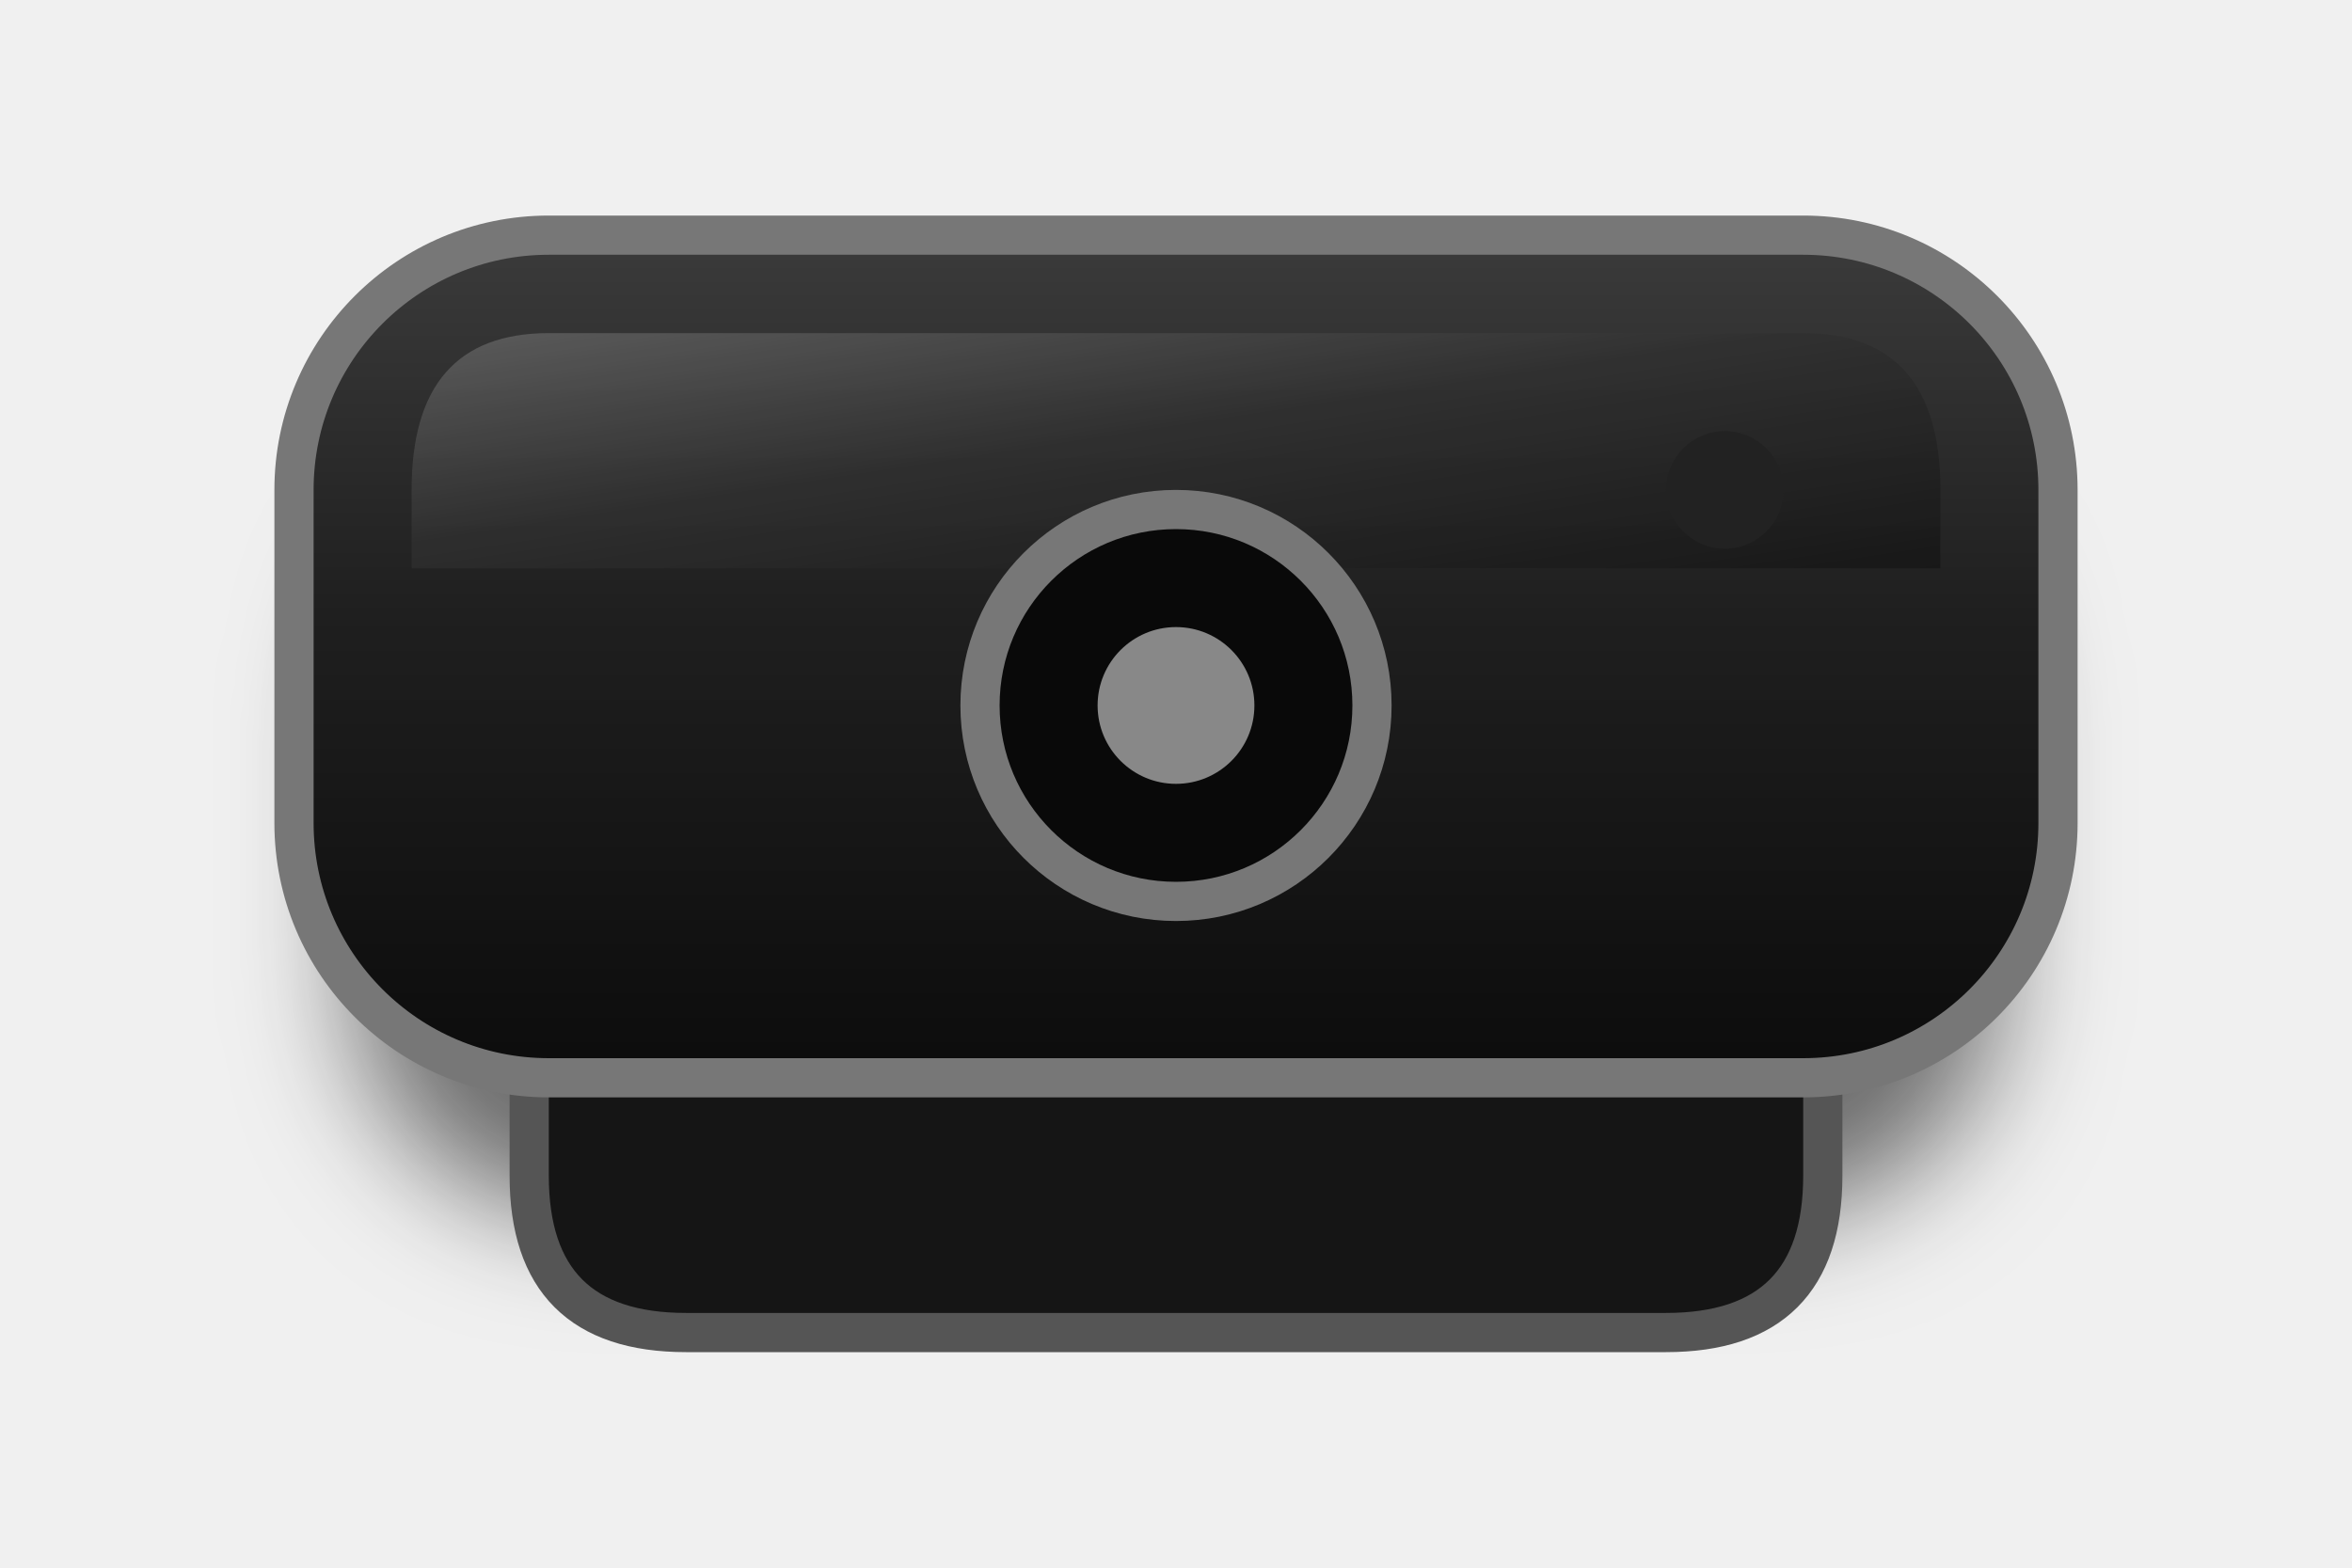
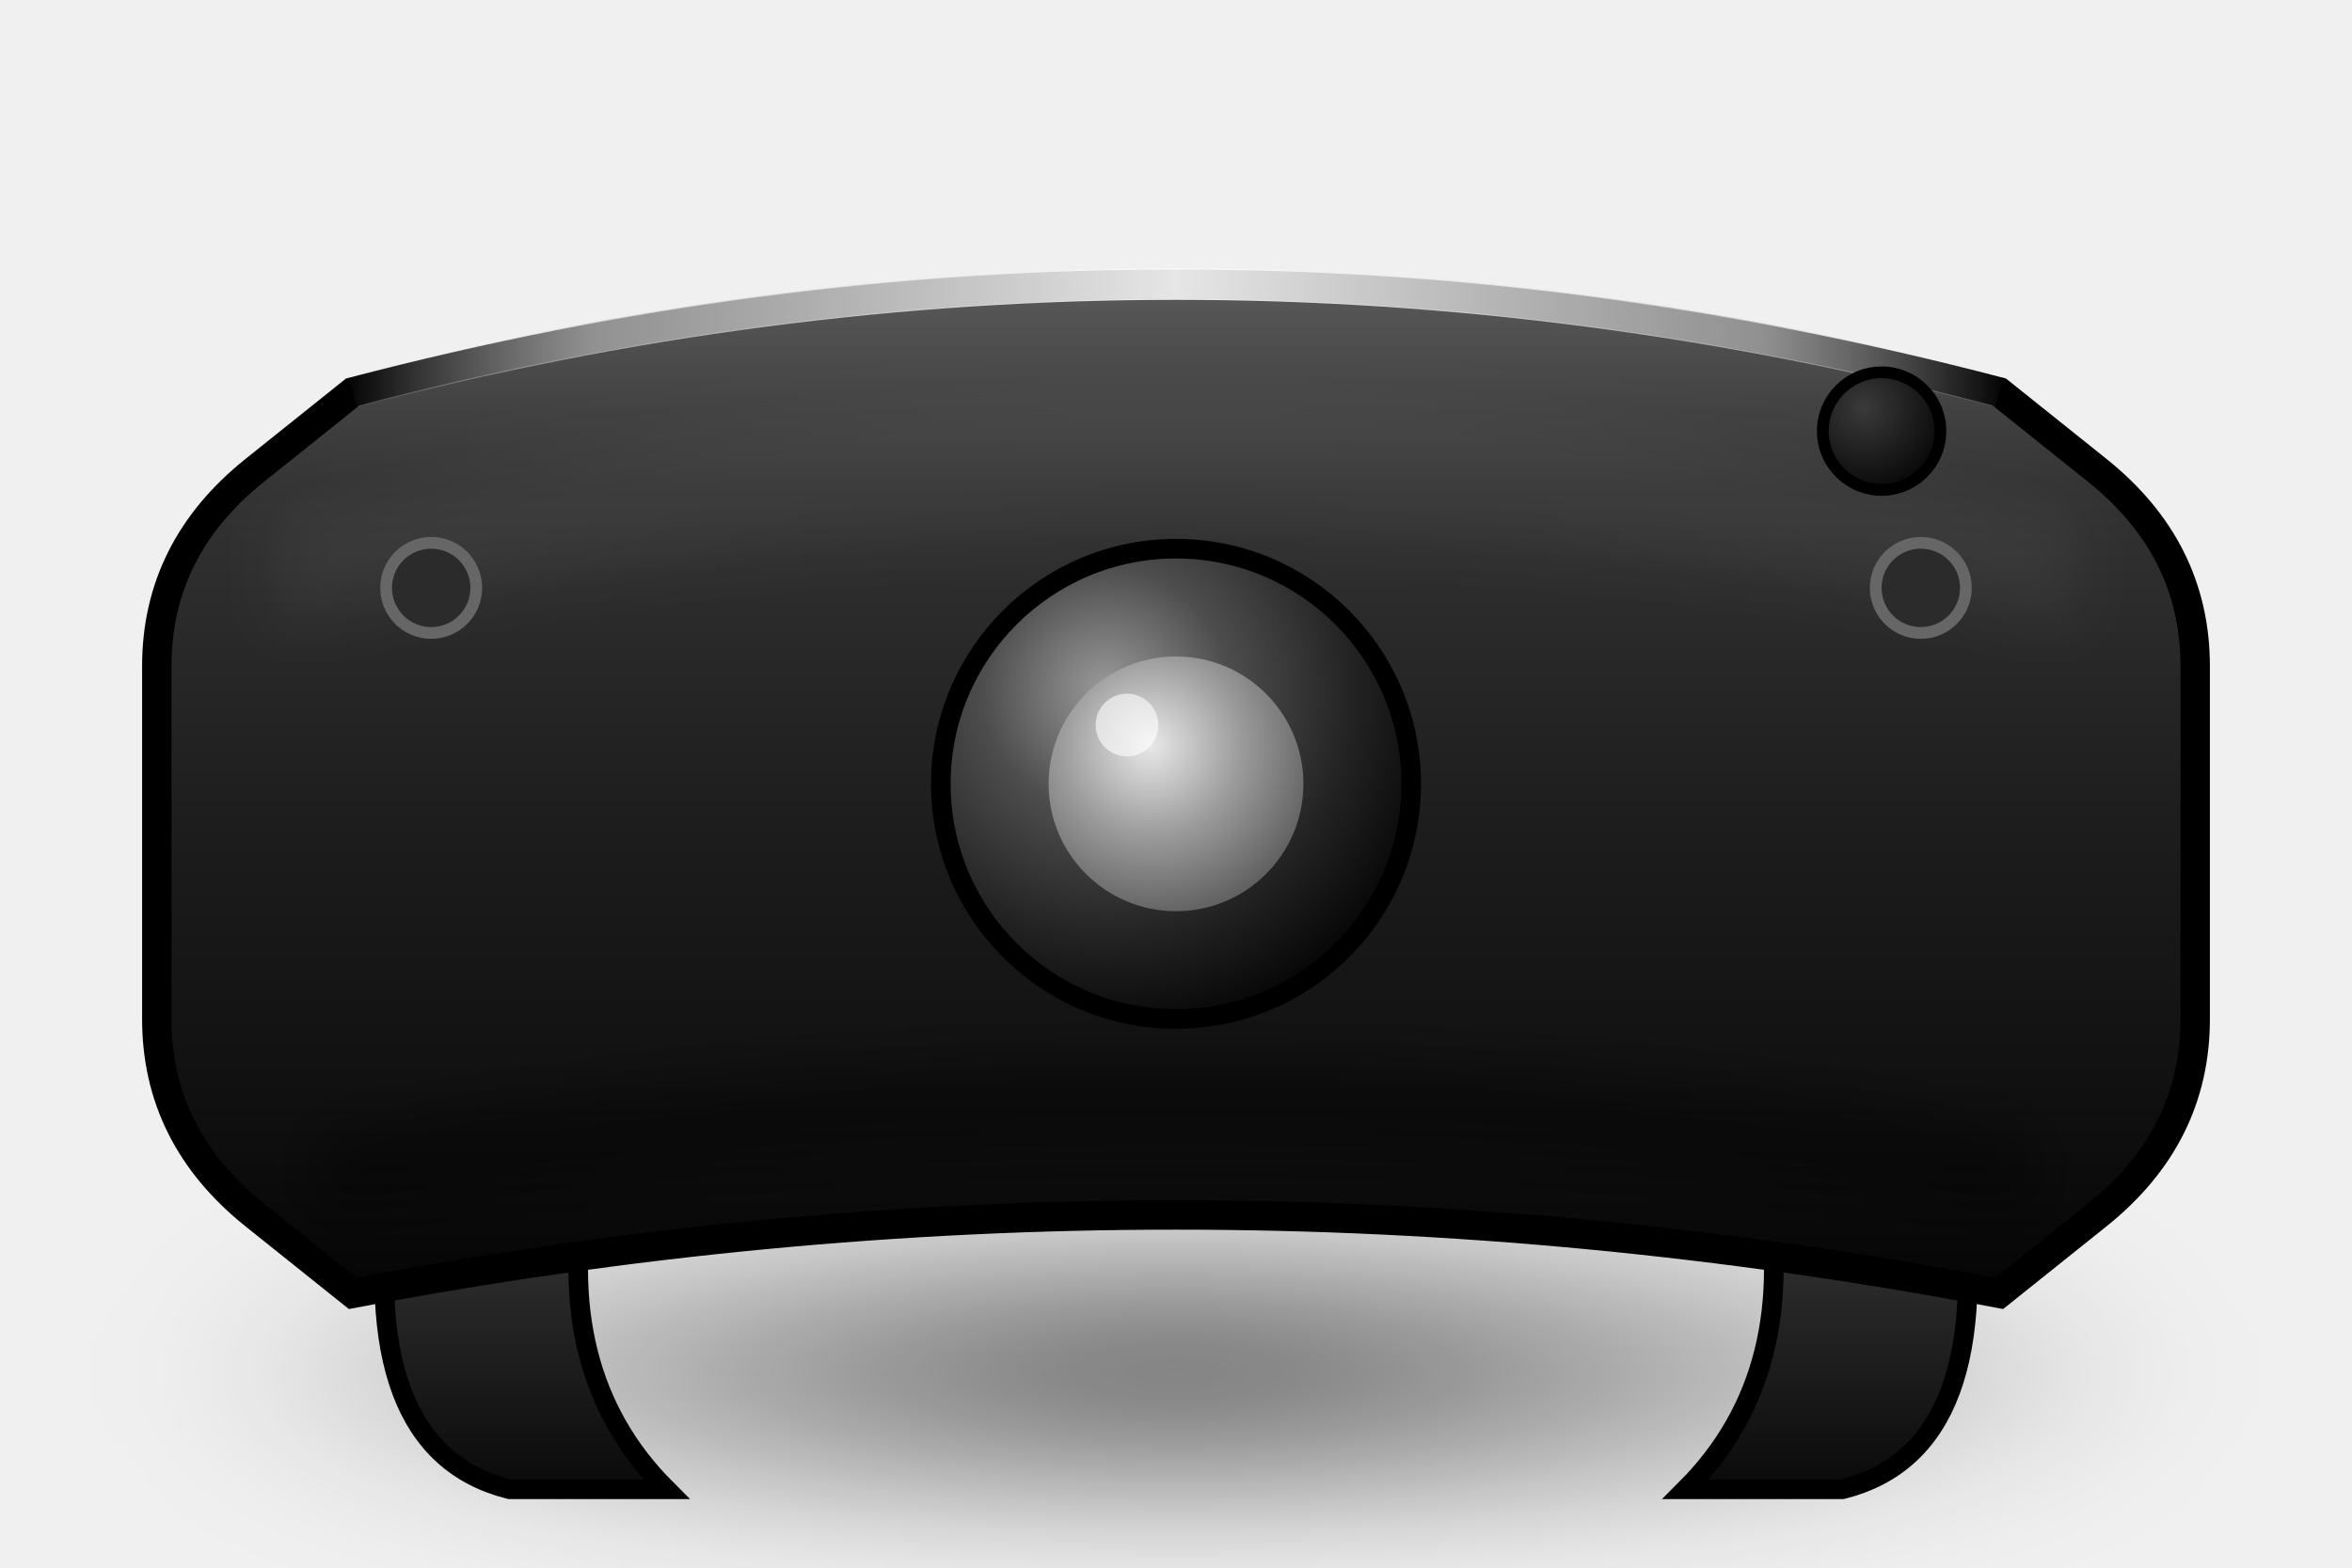
<svg xmlns="http://www.w3.org/2000/svg" id="haptic-motor" width="120" height="80" viewBox="0 0 120 80">
  <defs>
    <linearGradient id="motorBody" x1="0" y1="0" x2="0" y2="1">
-       <stop offset="0%" stop-color="#3b3b3b" />
-       <stop offset="45%" stop-color="#1f1f1f" />
-       <stop offset="100%" stop-color="#0c0c0c" />
+       <stop offset="0%" stop-color="#5a5a5a" />
+       <stop offset="20%" stop-color="#333333" />
+       <stop offset="55%" stop-color="#1c1c1c" />
+       <stop offset="85%" stop-color="#0e0e0e" />
+       <stop offset="100%" stop-color="#050505" />
    </linearGradient>
-     <linearGradient id="motorTop" x1="0" y1="0" x2="1" y2="1">
-       <stop offset="0%" stop-color="#666" />
-       <stop offset="45%" stop-color="#303030" />
-       <stop offset="100%" stop-color="#151515" />
+     <linearGradient id="rimLight" x1="0" y1="0" x2="1" y2="0">
+       <stop offset="0%" stop-color="#ffffff" stop-opacity="0" />
+       <stop offset="15%" stop-color="#c9c9c9" stop-opacity=".8" />
+       <stop offset="50%" stop-color="#ffffff" stop-opacity="1" />
+       <stop offset="85%" stop-color="#c9c9c9" stop-opacity=".8" />
+       <stop offset="100%" stop-color="#ffffff" stop-opacity="0" />
    </linearGradient>
-     <filter id="motorShadow" x="-40%" y="-40%" width="180%" height="180%">
-       <feGaussianBlur stdDeviation="3" />
+     <radialGradient id="actuatorRing" cx="35%" cy="30%" r="75%">
+       <stop offset="0%" stop-color="#9a9a9a" />
+       <stop offset="35%" stop-color="#4d4d4d" />
+       <stop offset="70%" stop-color="#232323" />
+       <stop offset="100%" stop-color="#050505" />
+     </radialGradient>
+     <radialGradient id="actuatorFace" cx="40%" cy="35%" r="70%">
+       <stop offset="0%" stop-color="#e8e8e8" />
+       <stop offset="50%" stop-color="#9c9c9c" />
+       <stop offset="100%" stop-color="#5c5c5c" />
+     </radialGradient>
+     <radialGradient id="ledOff" cx="35%" cy="30%" r="70%">
+       <stop offset="0%" stop-color="#3a3a3a" />
+       <stop offset="100%" stop-color="#0a0a0a" />
+     </radialGradient>
+     <radialGradient id="contactShadow" cx="50%" cy="50%" r="50%">
+       <stop offset="0%" stop-color="#000000" stop-opacity=".65" />
+       <stop offset="60%" stop-color="#000000" stop-opacity=".25" />
+       <stop offset="100%" stop-color="#000000" stop-opacity="0" />
+     </radialGradient>
+     <linearGradient id="clipMetal" x1="0" y1="0" x2="0" y2="1">
+       <stop offset="0%" stop-color="#3a3a3a" />
+       <stop offset="100%" stop-color="#0a0a0a" />
+     </linearGradient>
+     <filter id="shadowBlur" x="-60%" y="-60%" width="220%" height="220%">
+       <feGaussianBlur stdDeviation="3.5" />
+     </filter>
+     <filter id="bodyBlur" x="-40%" y="-40%" width="180%" height="180%">
+       <feGaussianBlur stdDeviation="1.4" />
    </filter>
  </defs>
-   <rect x="18" y="24" width="84" height="38" rx="12" fill="#000" opacity=".55" filter="url(#motorShadow)" />
-   <path id="motor-mount" d="M27 48 L27 60 Q27 68 35 68 H85 Q93 68 93 60 V48" fill="#151515" stroke="#555" stroke-width="2" />
-   <rect id="motor-body" x="15" y="12" width="90" height="43" rx="13" fill="url(#motorBody)" stroke="#777" stroke-width="2" />
-   <path d="M28 17 H92 Q99 17 99 25 V29 H21 V25 Q21 17 28 17 Z" fill="url(#motorTop)" opacity=".8" />
-   <circle id="motor-actuator" cx="60" cy="36" r="10" fill="#090909" stroke="#777" stroke-width="2" />
-   <circle cx="60" cy="36" r="4" fill="#bdbdbd" opacity=".7" />
-   <circle id="motor-led" cx="88" cy="25" r="3" fill="#222" />
-   <g id="vibration-left" fill="none" stroke="#42a5ff" stroke-width="2" opacity="0">
-     <path d="M10 23 Q2 36 10 49" />
-     <path d="M5 17 Q-7 36 5 55" />
+   <ellipse id="motor-shadow" cx="60" cy="70" rx="52" ry="9" fill="url(#contactShadow)" filter="url(#shadowBlur)" />
+   <g id="motor-mount">
+     <path d="M20 60 Q18 74 26 76 L34 76 Q28 70 30 60 Z" fill="url(#clipMetal)" stroke="#000" stroke-width="1" />
+     <path d="M100 60 Q102 74 94 76 L86 76 Q92 70 90 60 Z" fill="url(#clipMetal)" stroke="#000" stroke-width="1" />
  </g>
-   <g id="vibration-right" fill="none" stroke="#42a5ff" stroke-width="2" opacity="0">
-     <path d="M110 23 Q118 36 110 49" />
-     <path d="M115 17 Q127 36 115 55" />
+   <path id="motor-body" d="       M18 20       Q60 9 102 20       L107 24       Q112 28 112 34       L112 52       Q112 58 107 62       L102 66       Q60 58 18 66       L13 62       Q8 58 8 52       L8 34       Q8 28 13 24       Z     " fill="url(#motorBody)" stroke="#000" stroke-width="1.5" />
+   <path d="M18 20 Q60 9 102 20" fill="none" stroke="url(#rimLight)" stroke-width="1.6" opacity=".9" />
+   <path d="M14 26 Q60 15 106 26 L106 32 Q60 22 14 32 Z" fill="#ffffff" opacity=".05" filter="url(#bodyBlur)" />
+   <path d="M16 58 Q60 50 104 58 L104 62 Q60 55 16 62 Z" fill="#000000" opacity=".35" filter="url(#bodyBlur)" />
+   <circle cx="22" cy="30" r="2.3" fill="#2b2b2b" stroke="#666" stroke-width=".6" />
+   <circle cx="98" cy="30" r="2.3" fill="#2b2b2b" stroke="#666" stroke-width=".6" />
+   <circle id="motor-actuator" cx="60" cy="40" r="12" fill="url(#actuatorRing)" stroke="#000" stroke-width="1" />
+   <circle cx="60" cy="40" r="6.5" fill="url(#actuatorFace)" />
+   <circle cx="57.5" cy="37" r="1.6" fill="#ffffff" opacity=".6" />
+   <circle id="motor-led" cx="96" cy="22" r="3" fill="url(#ledOff)" stroke="#000" stroke-width=".6" />
+   <g id="vibration-left" fill="none" stroke="#42a5ff" stroke-width="2" stroke-linecap="round" opacity="0">
+     <path d="M6 26 Q-3 40 6 54" />
+     <path d="M0 20 Q-13 40 0 60" />
+   </g>
+   <g id="vibration-right" fill="none" stroke="#42a5ff" stroke-width="2" stroke-linecap="round" opacity="0">
+     <path d="M114 26 Q123 40 114 54" />
+     <path d="M120 20 Q133 40 120 60" />
  </g>
</svg>
